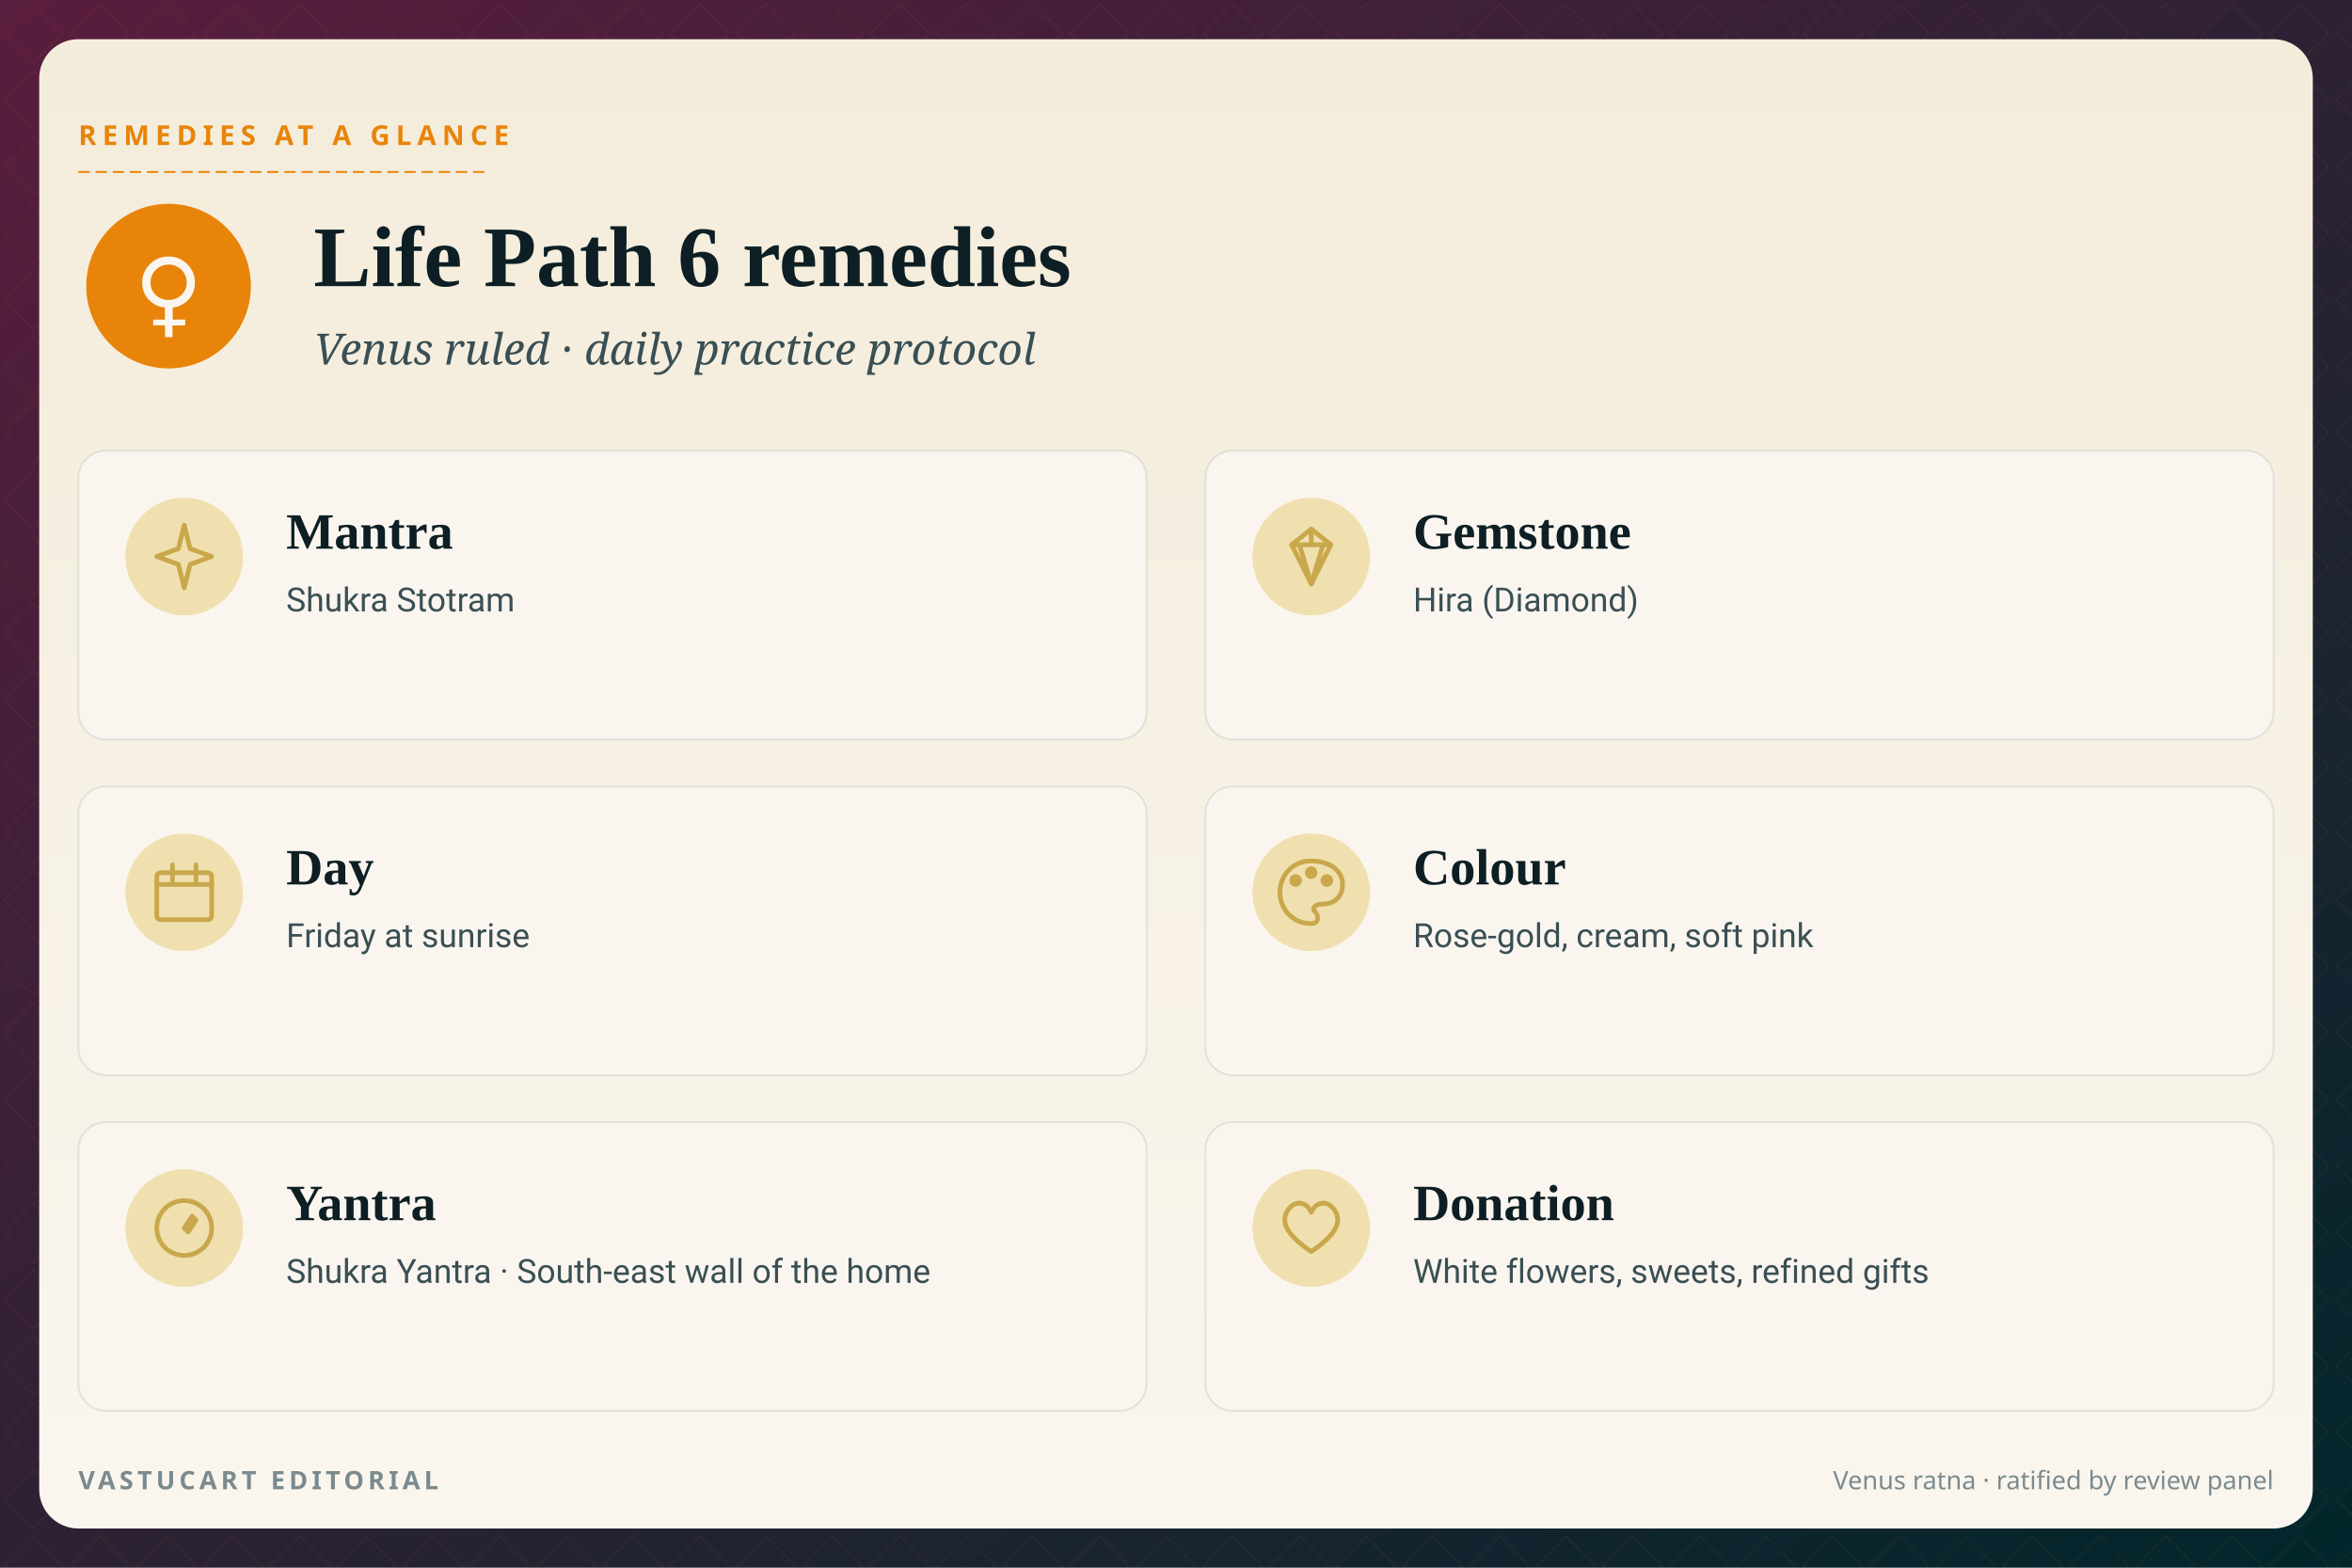
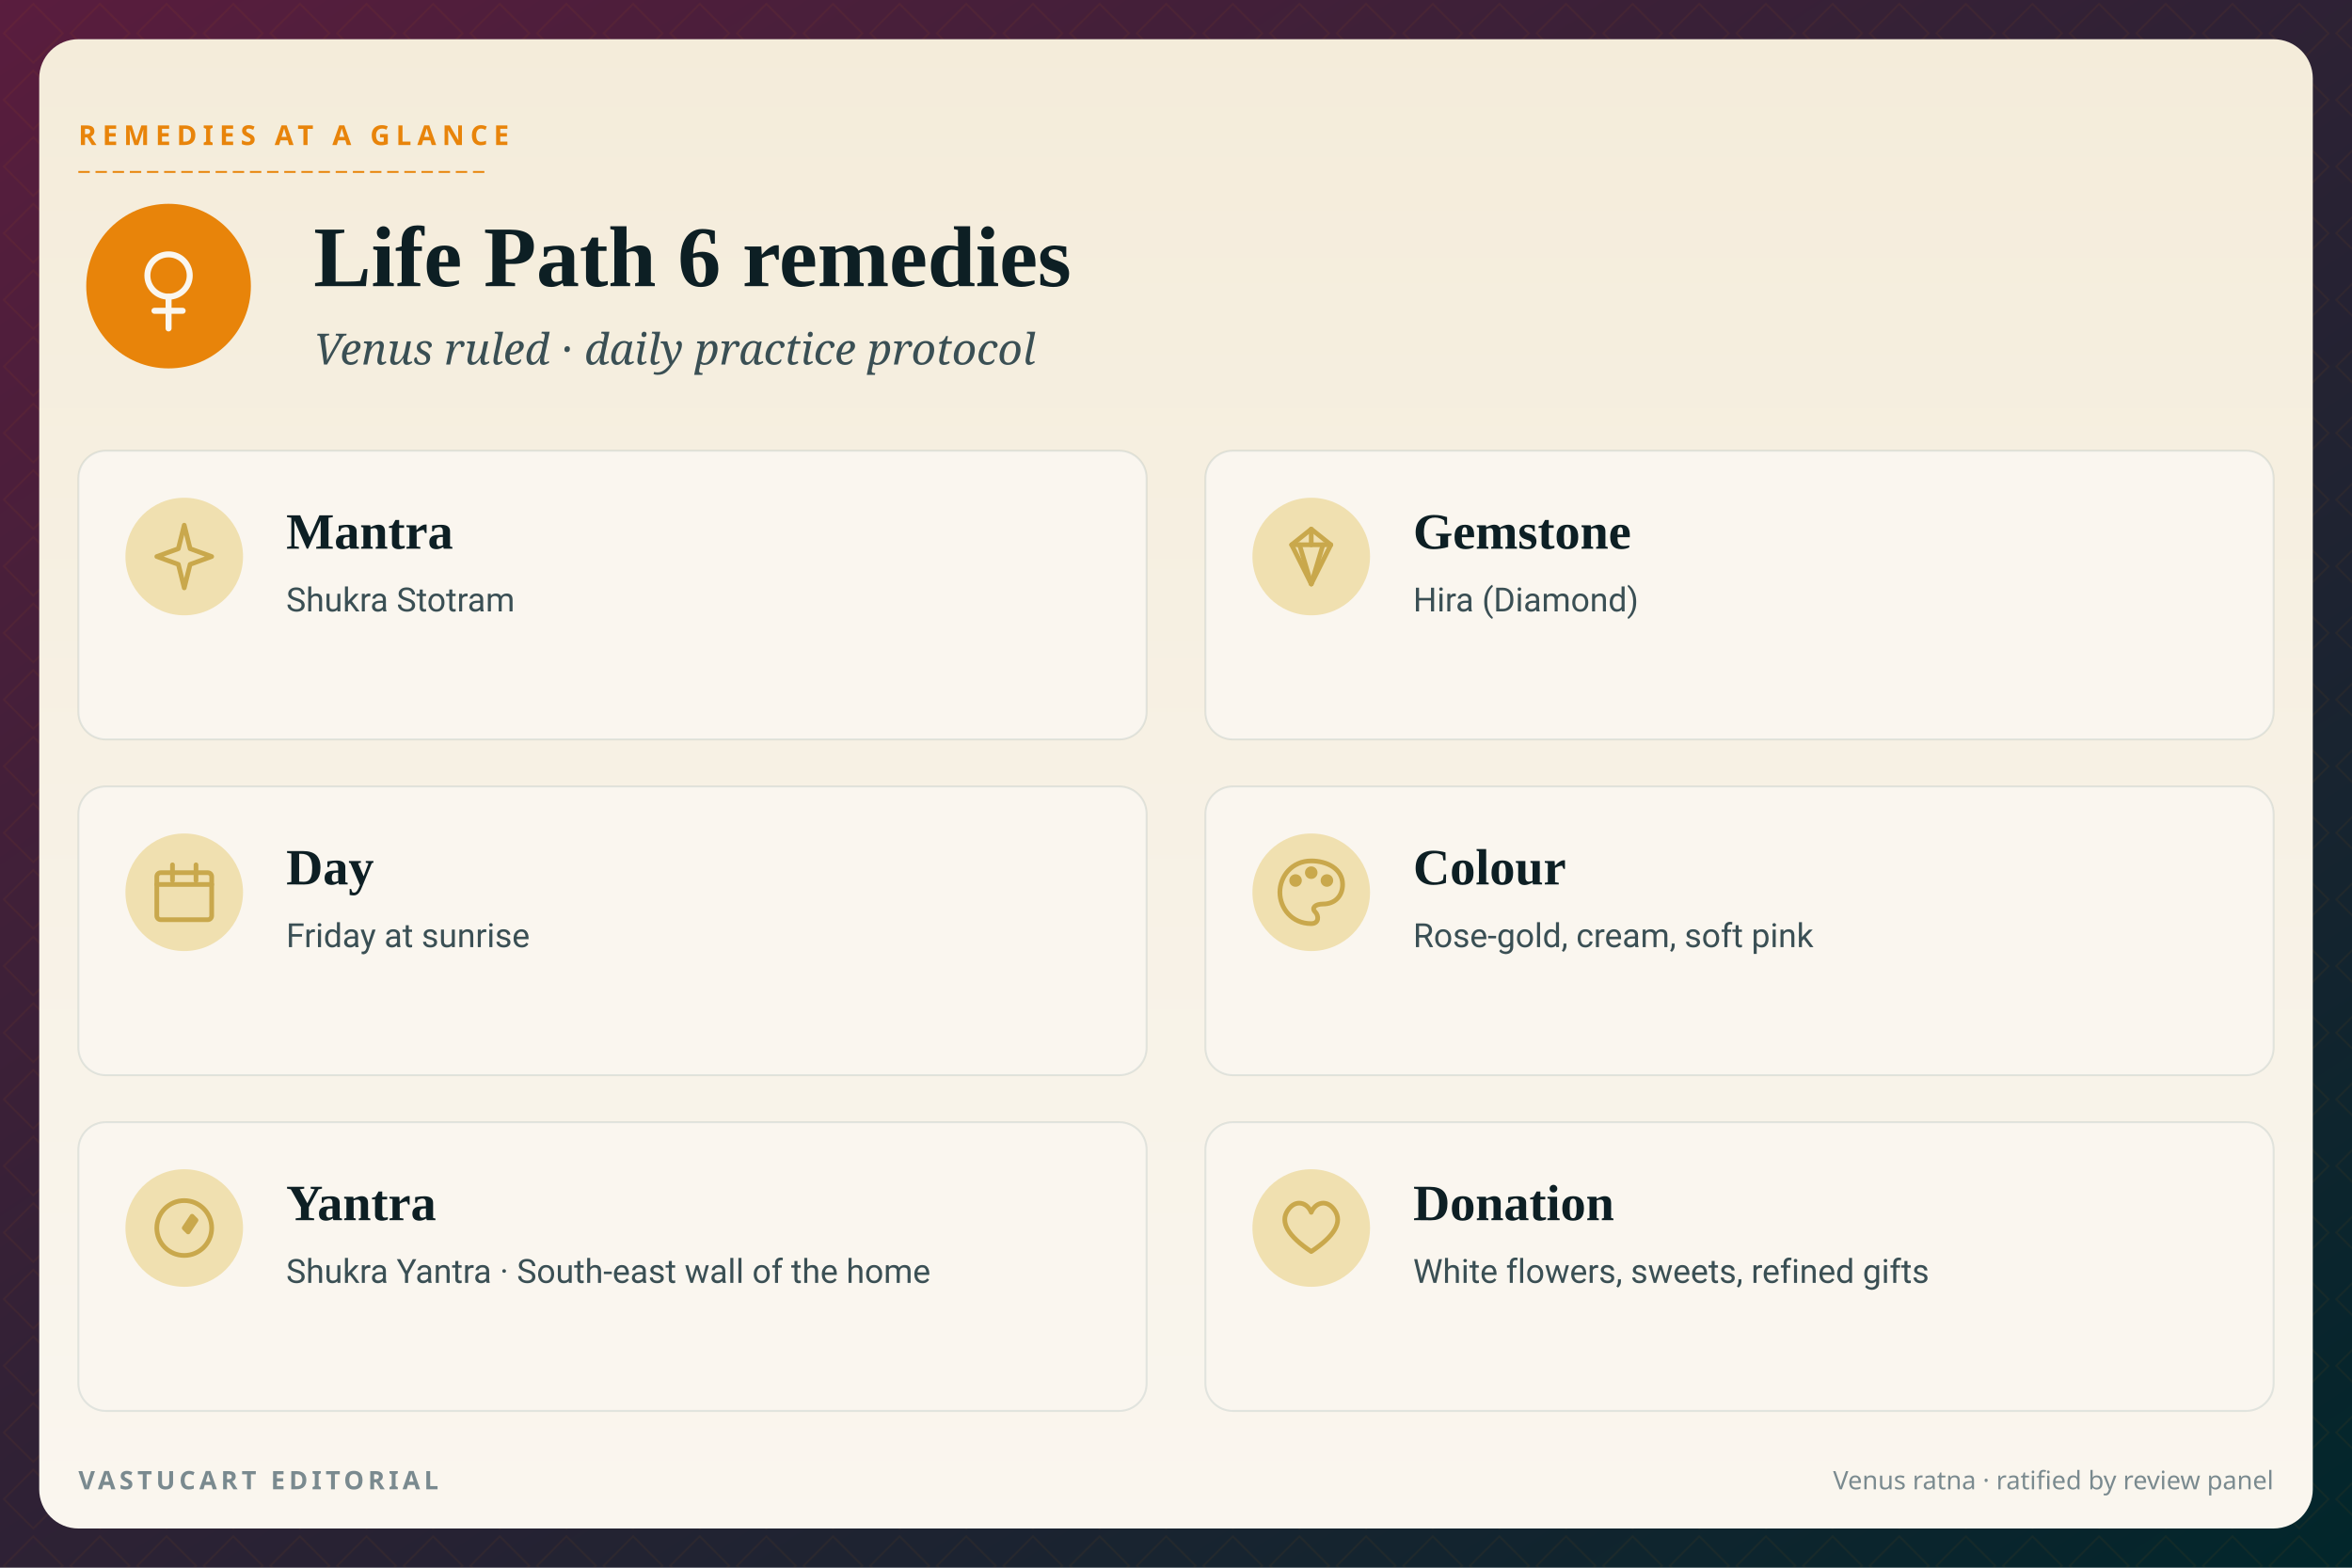
<svg xmlns="http://www.w3.org/2000/svg" viewBox="0 0 1200 800" role="img" aria-label="Life Path Number 6 remedies infographic with mantra, gemstone, day, colour, yantra, donation">
  <defs>
    <linearGradient id="bg" x1="0" y1="0" x2="1" y2="1">
      <stop offset="0%" stop-color="#5a1d3e" />
      <stop offset="100%" stop-color="#01262b" />
    </linearGradient>
    <linearGradient id="cardBg" x1="0" y1="0" x2="0" y2="1">
      <stop offset="0%" stop-color="#F4ECDA" />
      <stop offset="100%" stop-color="#faf6ef" />
    </linearGradient>
    <pattern id="diamondPattern" x="0" y="0" width="34" height="34" patternUnits="userSpaceOnUse">
      <path d="M17 2 L32 17 L17 32 L2 17 Z" fill="none" stroke="#e8840a" stroke-opacity="0.06" stroke-width="1" />
    </pattern>
  </defs>
  <rect width="1200" height="800" fill="url(#bg)" />
  <rect width="1200" height="800" fill="url(#diamondPattern)" />
  <rect x="20" y="20" width="1160" height="760" rx="20" fill="url(#cardBg)" />
  <g>
    <text x="40" y="74" font-family="system-ui, sans-serif" font-size="14" font-weight="700" letter-spacing="3" fill="#e8840a">REMEDIES AT A GLANCE</text>
    <text x="40" y="86" font-family="system-ui, sans-serif" font-size="14" font-weight="700" letter-spacing="3" fill="#e8840a">________________________</text>
    <circle cx="86" cy="146" r="42" fill="#e8840a" />
-     <text x="86" y="166" text-anchor="middle" font-family="Georgia, serif" font-size="48" font-weight="700" fill="#faf6ef">♀</text>
+     <g transform="translate(86 146)">
+       <g transform="scale(0.9)">
+         <circle cx="0" cy="-6" r="12" stroke="#faf6ef" stroke-width="3.4" stroke-linecap="round" stroke-linejoin="round" fill="none" />
+         <line x1="0" y1="6" x2="0" y2="24" stroke="#faf6ef" stroke-width="3.4" stroke-linecap="round" stroke-linejoin="round" fill="none" />
+         <line x1="-8" y1="14" x2="8" y2="14" stroke="#faf6ef" stroke-width="3.4" stroke-linecap="round" stroke-linejoin="round" fill="none" />
+       </g>
+     </g>
    <text x="160" y="146" font-family="Georgia, 'Times New Roman', serif" font-size="44" font-weight="700" fill="#0d1f24">Life Path 6 remedies</text>
    <text x="160" y="186" font-family="Georgia, serif" font-style="italic" font-size="22" fill="#3a4f54">Venus ruled · daily practice protocol</text>
  </g>
  <g>
    <rect x="40" y="230" width="545" height="147.333" rx="14" fill="#faf6ef" stroke="rgba(1,63,71,0.10)" stroke-width="1" />
    <circle cx="94" cy="284" r="30" fill="#F0E0B0" />
    <g transform="translate(74 264)" color="#c9a84c">
      <g fill="none" stroke="currentColor" stroke-width="2.4" stroke-linecap="round" stroke-linejoin="round">
        <path d="M20 4 L23 16 L34 20 L23 24 L20 36 L17 24 L6 20 L17 16 Z" />
      </g>
    </g>
    <text x="146" y="280" font-family="Georgia, 'Times New Roman', serif" font-size="26" font-weight="700" fill="#0d1f24">Mantra</text>
    <text x="146" y="312" font-family="system-ui, -apple-system, 'Segoe UI', Roboto, sans-serif" font-size="17" fill="#3a4f54">Shukra Stotram</text>
  </g>
  <g>
    <rect x="615" y="230" width="545" height="147.333" rx="14" fill="#faf6ef" stroke="rgba(1,63,71,0.10)" stroke-width="1" />
    <circle cx="669" cy="284" r="30" fill="#F0E0B0" />
    <g transform="translate(649 264)" color="#c9a84c">
      <g fill="none" stroke="currentColor" stroke-width="2.4" stroke-linejoin="round" stroke-linecap="round">
        <path d="M10 14 L20 6 L30 14 L20 34 Z" />
        <path d="M10 14 L30 14" />
        <path d="M20 6 L20 14" />
        <path d="M14 14 L20 34" />
        <path d="M26 14 L20 34" />
      </g>
    </g>
    <text x="721" y="280" font-family="Georgia, 'Times New Roman', serif" font-size="26" font-weight="700" fill="#0d1f24">Gemstone</text>
    <text x="721" y="312" font-family="system-ui, -apple-system, 'Segoe UI', Roboto, sans-serif" font-size="17" fill="#3a4f54">Hira (Diamond)</text>
  </g>
  <g>
    <rect x="40" y="401.333" width="545" height="147.333" rx="14" fill="#faf6ef" stroke="rgba(1,63,71,0.10)" stroke-width="1" />
    <circle cx="94" cy="455.333" r="30" fill="#F0E0B0" />
    <g transform="translate(74 435.3333)" color="#c9a84c">
      <g fill="none" stroke="currentColor" stroke-width="2.4" stroke-linecap="round" stroke-linejoin="round">
        <rect x="6" y="10" width="28" height="24" rx="2" />
        <path d="M6 16 L34 16" />
        <path d="M14 6 V14" />
        <path d="M26 6 V14" />
      </g>
    </g>
    <text x="146" y="451.333" font-family="Georgia, 'Times New Roman', serif" font-size="26" font-weight="700" fill="#0d1f24">Day</text>
    <text x="146" y="483.333" font-family="system-ui, -apple-system, 'Segoe UI', Roboto, sans-serif" font-size="17" fill="#3a4f54">Friday at sunrise</text>
  </g>
  <g>
    <rect x="615" y="401.333" width="545" height="147.333" rx="14" fill="#faf6ef" stroke="rgba(1,63,71,0.10)" stroke-width="1" />
    <circle cx="669" cy="455.333" r="30" fill="#F0E0B0" />
    <g transform="translate(649 435.3333)" color="#c9a84c">
      <g fill="none" stroke="currentColor" stroke-width="2.4" stroke-linecap="round" stroke-linejoin="round">
        <path d="M20 4 C10 4 4 12 4 20 C4 28 10 36 20 36 C24 36 24 32 22 30 C20 28 22 26 26 26 C32 26 36 22 36 16 C36 8 28 4 20 4 Z" />
        <circle cx="12" cy="14" r="2" fill="currentColor" />
        <circle cx="20" cy="10" r="2" fill="currentColor" />
        <circle cx="28" cy="14" r="2" fill="currentColor" />
      </g>
    </g>
    <text x="721" y="451.333" font-family="Georgia, 'Times New Roman', serif" font-size="26" font-weight="700" fill="#0d1f24">Colour</text>
    <text x="721" y="483.333" font-family="system-ui, -apple-system, 'Segoe UI', Roboto, sans-serif" font-size="17" fill="#3a4f54">Rose-gold, cream, soft pink</text>
  </g>
  <g>
    <rect x="40" y="572.667" width="545" height="147.333" rx="14" fill="#faf6ef" stroke="rgba(1,63,71,0.10)" stroke-width="1" />
    <circle cx="94" cy="626.667" r="30" fill="#F0E0B0" />
    <g transform="translate(74 606.6667)" color="#c9a84c">
      <g fill="none" stroke="currentColor" stroke-width="2.4" stroke-linecap="round" stroke-linejoin="round">
        <circle cx="20" cy="20" r="14" />
        <path d="M20 20 L24 14 L26 16 L22 22 Z" fill="currentColor" />
      </g>
    </g>
    <text x="146" y="622.667" font-family="Georgia, 'Times New Roman', serif" font-size="26" font-weight="700" fill="#0d1f24">Yantra</text>
    <text x="146" y="654.667" font-family="system-ui, -apple-system, 'Segoe UI', Roboto, sans-serif" font-size="17" fill="#3a4f54">Shukra Yantra · South-east wall of the home</text>
  </g>
  <g>
    <rect x="615" y="572.667" width="545" height="147.333" rx="14" fill="#faf6ef" stroke="rgba(1,63,71,0.10)" stroke-width="1" />
    <circle cx="669" cy="626.667" r="30" fill="#F0E0B0" />
    <g transform="translate(649 606.6667)" color="#c9a84c">
      <g fill="none" stroke="currentColor" stroke-width="2.4" stroke-linecap="round" stroke-linejoin="round">
        <path d="M20 32 C8 24 4 17 8 11 C12 5 18 7 20 12 C22 7 28 5 32 11 C36 17 32 24 20 32 Z" />
      </g>
    </g>
    <text x="721" y="622.667" font-family="Georgia, 'Times New Roman', serif" font-size="26" font-weight="700" fill="#0d1f24">Donation</text>
    <text x="721" y="654.667" font-family="system-ui, -apple-system, 'Segoe UI', Roboto, sans-serif" font-size="17" fill="#3a4f54">White flowers, sweets, refined gifts</text>
  </g>
  <text x="40" y="760" font-family="system-ui, sans-serif" font-size="13" font-weight="600" letter-spacing="2" fill="#7a8a8f">VASTUCART EDITORIAL</text>
  <text x="1160" y="760" text-anchor="end" font-family="system-ui, sans-serif" font-size="13" fill="#7a8a8f">Venus ratna · ratified by review panel</text>
</svg>
